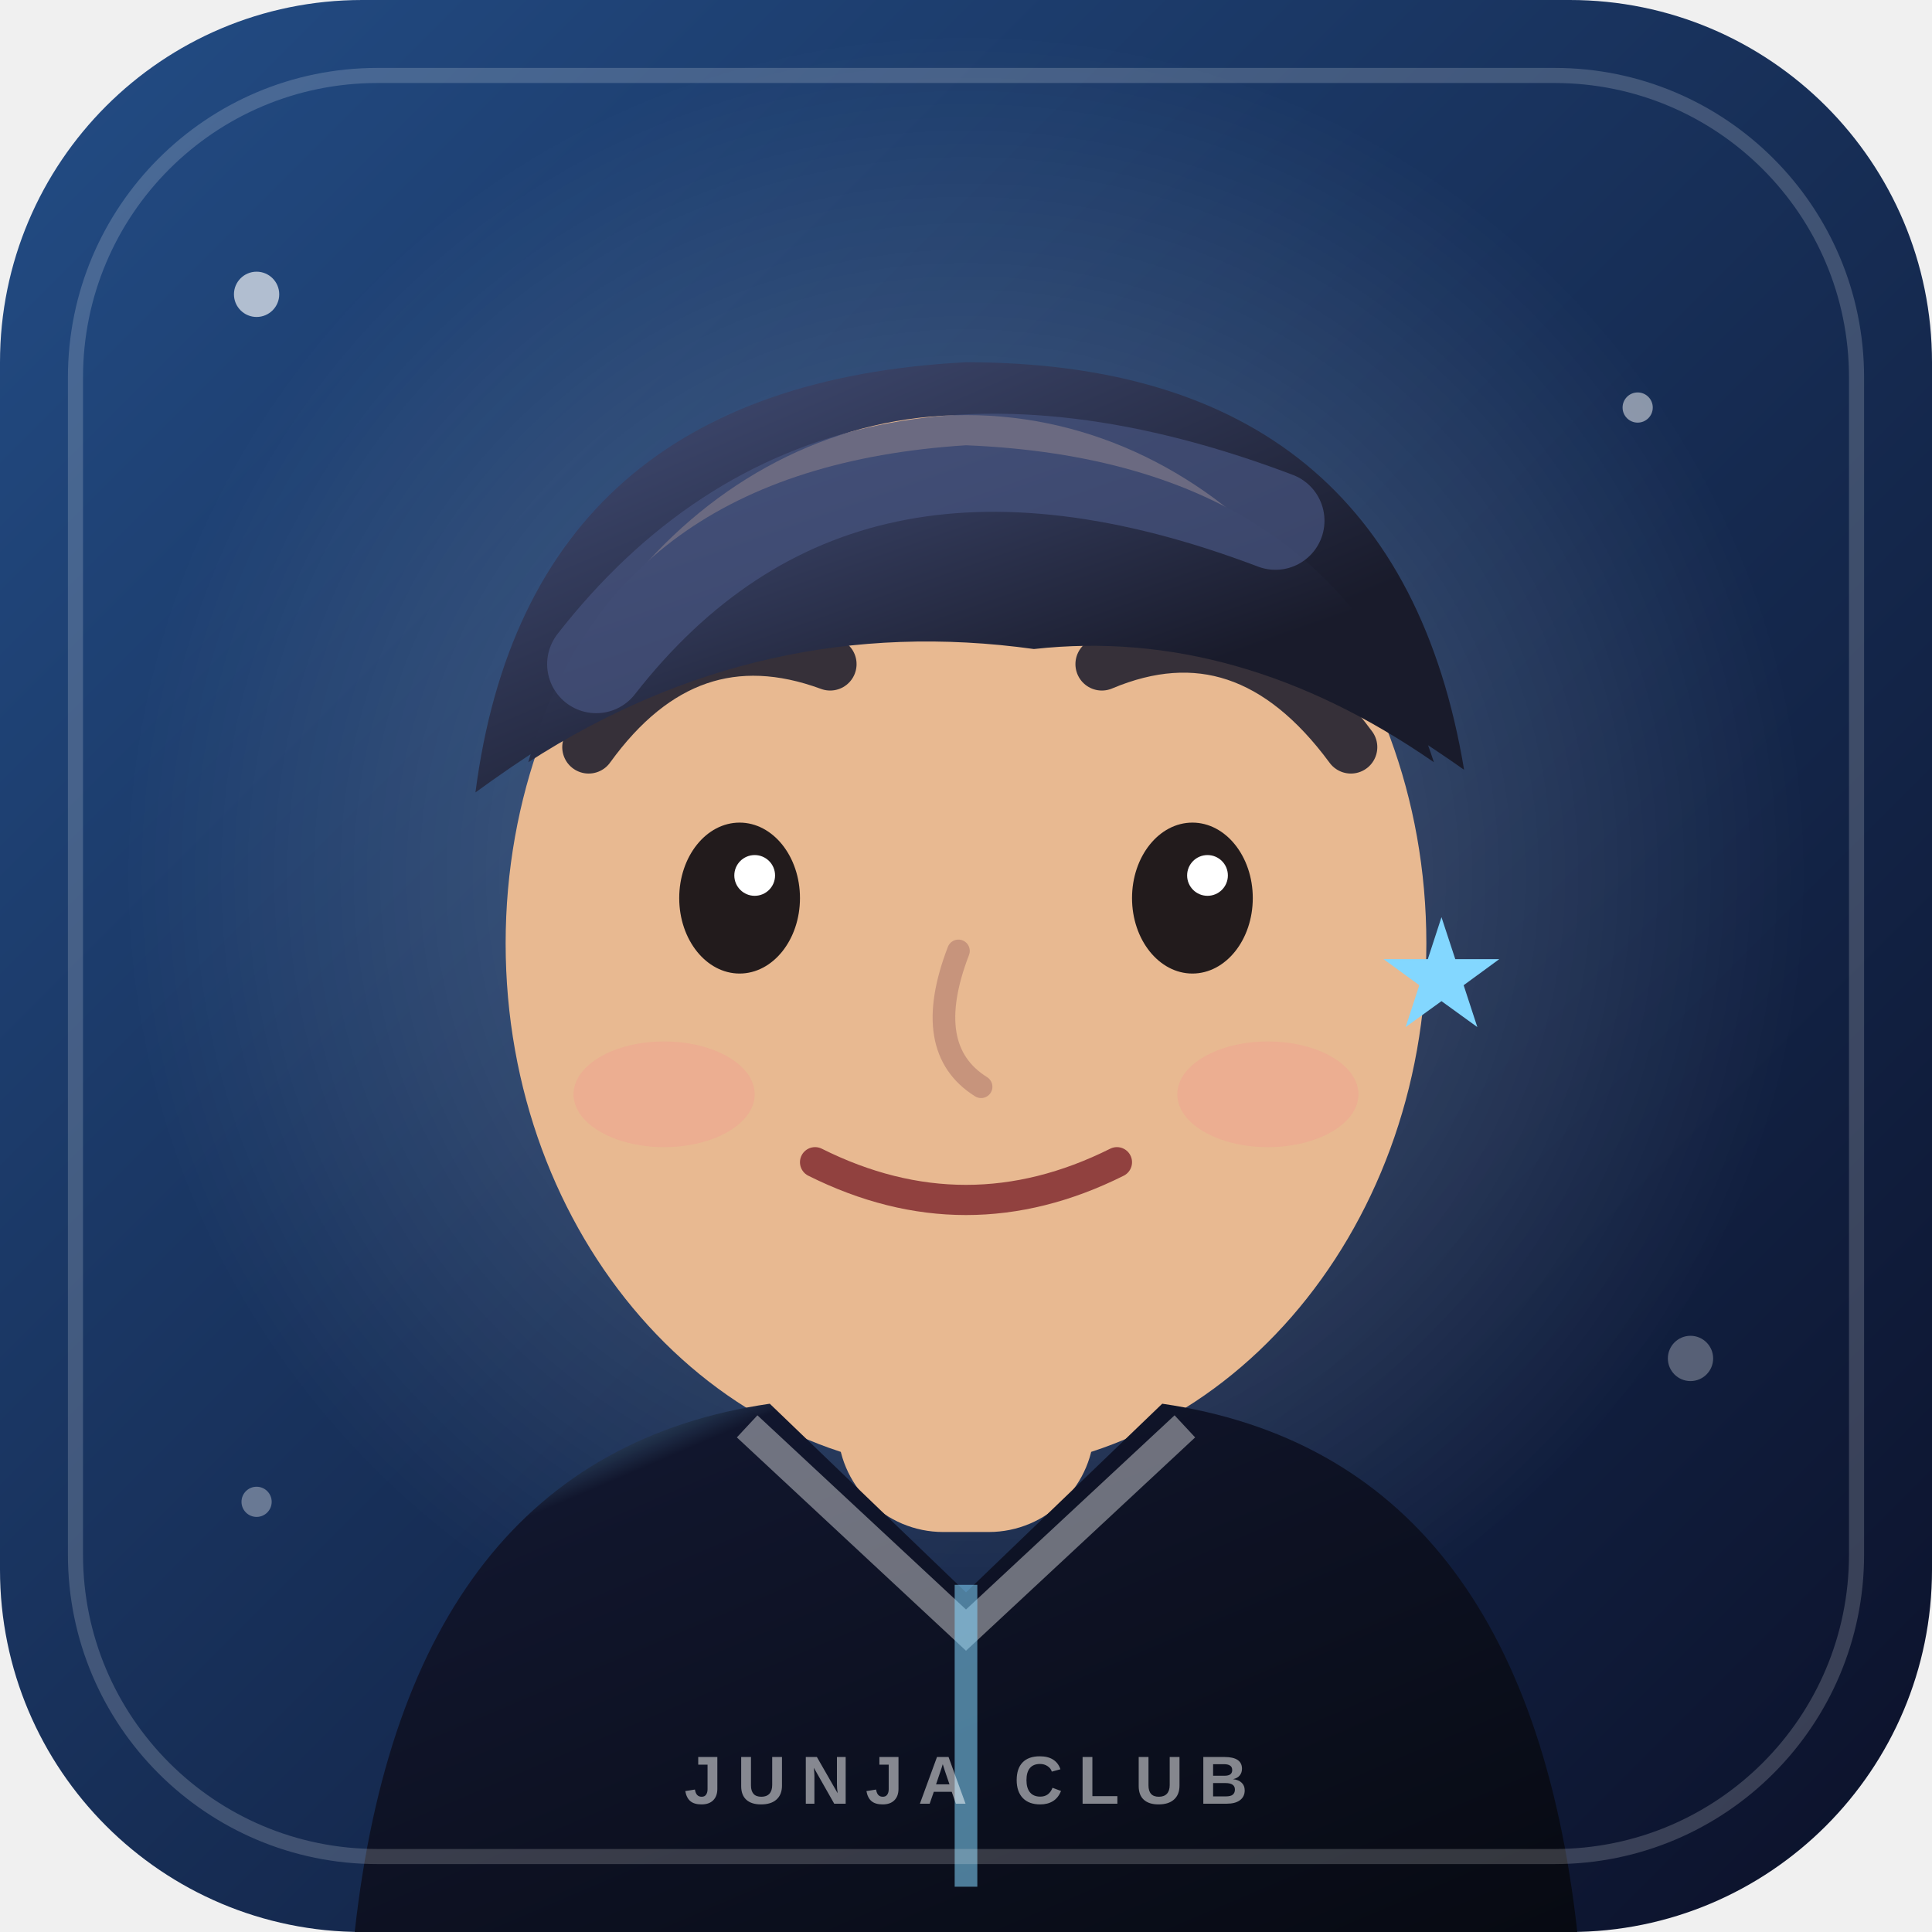
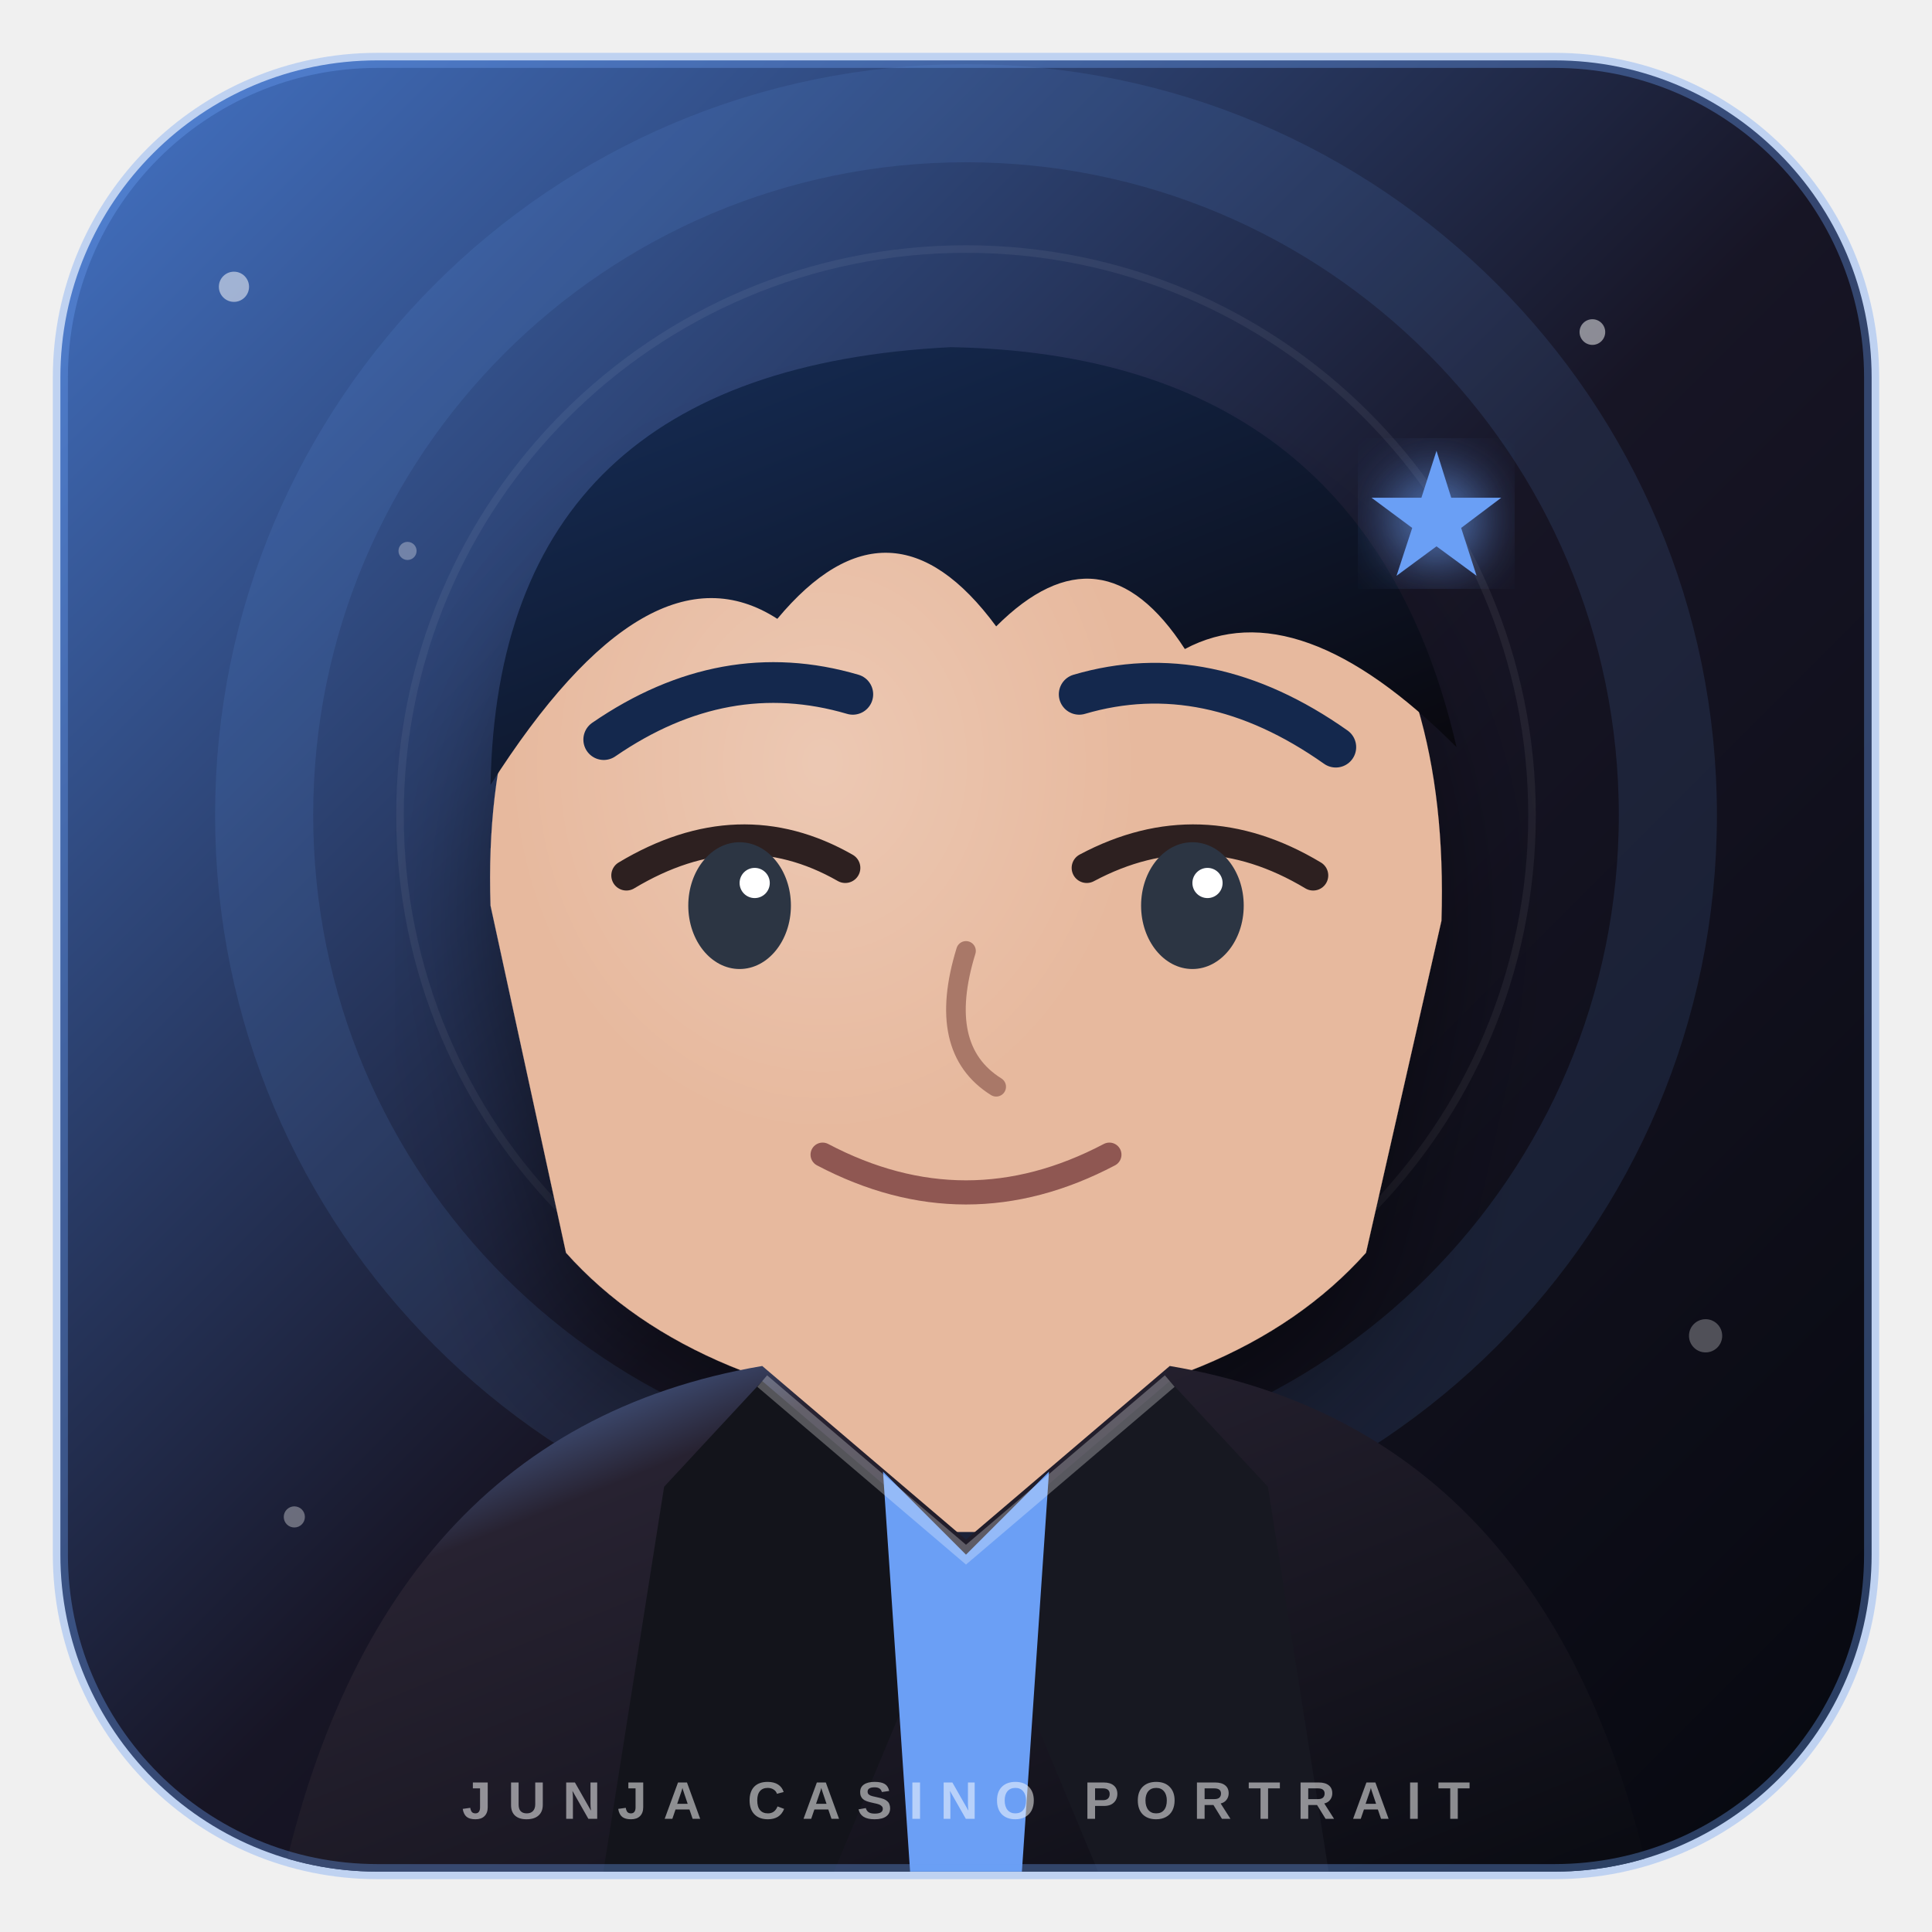
<svg xmlns="http://www.w3.org/2000/svg" viewBox="0 0 256 256">
  <defs>
    <linearGradient id="bg" x1="0" y1="0" x2="1" y2="1">
-       <stop stop-color="#234d86" />
-       <stop offset="1" stop-color="#0b1028" />
+       <stop stop-color="#477bd3" />
+       <stop offset=".52" stop-color="#171525" />
+       <stop offset="1" stop-color="#05070d" />
    </linearGradient>
-     <linearGradient id="hair" x1="0" y1="0" x2="1" y2="1">
-       <stop stop-color="#45517c" />
-       <stop offset=".72" stop-color="#191b2b" />
+     <linearGradient id="hair" x1="0" y1="0" x2=".9" y2="1">
+       <stop stop-color="#6b9ff5" />
+       <stop offset=".18" stop-color="#14284d" />
+       <stop offset="1" stop-color="#09080e" />
    </linearGradient>
    <linearGradient id="cloth" x1="0" y1="0" x2="1" y2="1">
-       <stop stop-color="#83d7ff" stop-opacity=".9" />
-       <stop offset=".18" stop-color="#11162d" />
-       <stop offset="1" stop-color="#070a12" />
+       <stop stop-color="#6b9ff5" />
+       <stop offset=".23" stop-color="#272231" />
+       <stop offset="1" stop-color="#07090f" />
    </linearGradient>
-     <radialGradient id="glow">
-       <stop stop-color="#fff" stop-opacity=".25" />
+     <radialGradient id="skin">
+       <stop stop-color="#fff" stop-opacity=".22" />
      <stop offset="1" stop-color="#fff" stop-opacity="0" />
    </radialGradient>
+     <filter id="glow">
+       <feGaussianBlur stdDeviation="4" result="b" />
+       <feMerge>
+         <feMergeNode in="b" />
+         <feMergeNode in="SourceGraphic" />
+       </feMerge>
+     </filter>
+     <filter id="soft">
+       <feDropShadow dx="0" dy="8" stdDeviation="8" flood-color="#000" flood-opacity=".45" />
+     </filter>
+     <clipPath id="clip">
+       <rect x="8" y="8" width="240" height="240" rx="42" />
+     </clipPath>
  </defs>
-   <rect width="256" height="256" rx="48" fill="url(#bg)" />
-   <circle cx="128" cy="116" r="112" fill="url(#glow)" />
-   <circle cx="34" cy="39" r="3" fill="#fff" opacity="0.65" />
-   <circle cx="217" cy="54" r="2" fill="#fff" opacity="0.5" />
-   <circle cx="34" cy="199" r="2" fill="#fff" opacity="0.35" />
-   <circle cx="224" cy="180" r="3" fill="#fff" opacity="0.3" />
-   <path d="M63 105 Q70 51 128 48 Q185 48 194 102 Q160 78 132 82 Q100 78 63 105Z" fill="url(#hair)" />
-   <ellipse cx="128" cy="125" rx="61" ry="70" fill="#e8b991" />
-   <path d="M78 99 Q91 81 110 88 M146 88 Q165 80 179 99" fill="none" stroke="#191b2b" stroke-width="7" stroke-linecap="round" opacity=".86" />
-   <ellipse cx="98" cy="119" rx="8" ry="10" fill="#221b1c" />
-   <ellipse cx="158" cy="119" rx="8" ry="10" fill="#221b1c" />
-   <circle cx="100" cy="116" r="2.7" fill="#fff" />
-   <circle cx="160" cy="116" r="2.7" fill="#fff" />
-   <path d="M127 126 q-5 13 3 18" fill="none" stroke="#b98574" stroke-width="3" stroke-linecap="round" opacity=".7" />
-   <ellipse cx="88" cy="145" rx="12" ry="7" fill="#ff7890" opacity=".18" />
-   <ellipse cx="168" cy="145" rx="12" ry="7" fill="#ff7890" opacity=".18" />
-   <path d="M108 154 Q128 164 148 154" fill="none" stroke="#91413f" stroke-width="4" stroke-linecap="round" />
-   <path d="M70 101 Q81 62 128 59 Q177 61 190 101 Q164 83 137 86 Q101 81 70 101Z" fill="url(#hair)" />
-   <path d="M79 88 Q111 47 169 69" fill="none" stroke="#45517c" stroke-width="13" stroke-linecap="round" opacity=".76" />
-   <g fill="#e8b991">
-     <rect x="111" y="169" width="34" height="34" rx="14" />
+   <g clip-path="url(#clip)">
+     <rect width="256" height="256" rx="48" fill="url(#bg)" />
+     <circle cx="31" cy="38" r="2" fill="#fff" opacity="0.52" />
+     <circle cx="211" cy="44" r="1.7" fill="#fff" opacity="0.5" />
+     <circle cx="226" cy="177" r="2.2" fill="#fff" opacity="0.28" />
+     <circle cx="39" cy="201" r="1.4" fill="#fff" opacity="0.35" />
+     <circle cx="194" cy="203" r="1.3" fill="#fff" opacity="0.4" />
+     <circle cx="54" cy="73" r="1.2" fill="#fff" opacity="0.32" />
+     <circle cx="128" cy="108" r="93" fill="none" stroke="#6b9ff5" stroke-opacity=".12" stroke-width="13" />
+     <circle cx="128" cy="108" r="75" fill="none" stroke="#fff" stroke-opacity=".06" stroke-width="1" />
+     <path d="M65 120 Q63 59 128 52 Q193 58 191 122 L181 166 Q164 185 128 188 Q92 185 75 166Z" fill="#e7b99e" filter="url(#soft)" />
+     <ellipse cx="109" cy="101" rx="42" ry="49" fill="url(#skin)" />
+     <path d="M65 104 Q66 49 126 46 Q181 47 193 99 Q172 78 157 86 Q146 69 132 83 Q118 64 103 82 Q86 71 65 104Z" fill="url(#hair)" />
+     <path d="M80 98 Q96 87 113 92 M143 92 Q160 87 177 99" fill="none" stroke="#14284d" stroke-width="5.4" stroke-linecap="round" />
+     <path d="M83 116 Q98 107 112 115" fill="none" stroke="#2d2020" stroke-width="4" stroke-linecap="round" />
+     <path d="M144 115 Q159 107 174 116" fill="none" stroke="#2d2020" stroke-width="4" stroke-linecap="round" />
+     <ellipse cx="98" cy="120" rx="6.8" ry="8.4" fill="#2c3543" />
+     <ellipse cx="158" cy="120" rx="6.8" ry="8.4" fill="#2c3543" />
+     <circle cx="100" cy="117" r="2" fill="#fff" />
+     <circle cx="160" cy="117" r="2" fill="#fff" />
+     <path d="M128 126 q-4 13 4 18" fill="none" stroke="#a97868" stroke-width="2.6" stroke-linecap="round" />
+     <path d="M109 153 Q128 163 147 153" fill="none" stroke="#8f5752" stroke-width="3.2" stroke-linecap="round" />
+     <path d="M93 168 Q128 183 164 168 Q153 194 128 197 Q103 194 93 168Z" fill="#e7b99e" />
+     <rect x="112" y="172" width="32" height="31" rx="12" fill="#e7b99e" />
+     <path d="M36 256 Q48 190 101 181 L128 204 L155 181 Q208 190 220 256Z" fill="url(#cloth)" />
+     <path d="M101 183 l27 23 -20 48 H79 L88 197Z" fill="#13141b" />
+     <path d="M155 183 l-27 23 20 48 h29 l-9 -57Z" fill="#171821" />
+     <path d="M117 195 l11 11 11 -11 -4 59 h-14Z" fill="#6b9ff5" />
+     <path d="M101 183 l27 23 27 -23" fill="none" stroke="#fff" stroke-opacity=".28" stroke-width="2" />
+     <text x="181" y="76" fill="#6b9ff5" font-size="23" filter="url(#glow)">★</text>
  </g>
-   <g fill="url(#cloth)">
-     <path d="M47 256 Q54 193 102 186 L128 211 L154 186 Q202 193 209 256Z" />
-   </g>
-   <path d="M99 189 L128 216 L157 189" fill="none" stroke="#fff" stroke-opacity=".4" stroke-width="4" />
-   <path d="M128 210 L128 250" stroke="#83d7ff" stroke-width="3" opacity=".55" />
-   <text x="191" y="136" font-size="20" text-anchor="middle" fill="#83d7ff" font-family="Arial">★</text>
-   <rect x="10" y="10" width="236" height="236" rx="40" fill="none" stroke="#fff" stroke-opacity=".18" stroke-width="2" />
-   <text x="128" y="239" text-anchor="middle" font-family="Arial, sans-serif" font-size="9" font-weight="800" fill="#fff" opacity=".5" letter-spacing="2">JUNJA CLUB</text>
+   <rect x="8" y="8" width="240" height="240" rx="42" fill="none" stroke="#6b9ff5" stroke-opacity=".36" stroke-width="2" />
+   <text x="128" y="241" text-anchor="middle" font-family="Arial,sans-serif" font-size="7" font-weight="900" fill="#fff" opacity=".52" letter-spacing="2.2">JUNJA CASINO PORTRAIT</text>
</svg>
